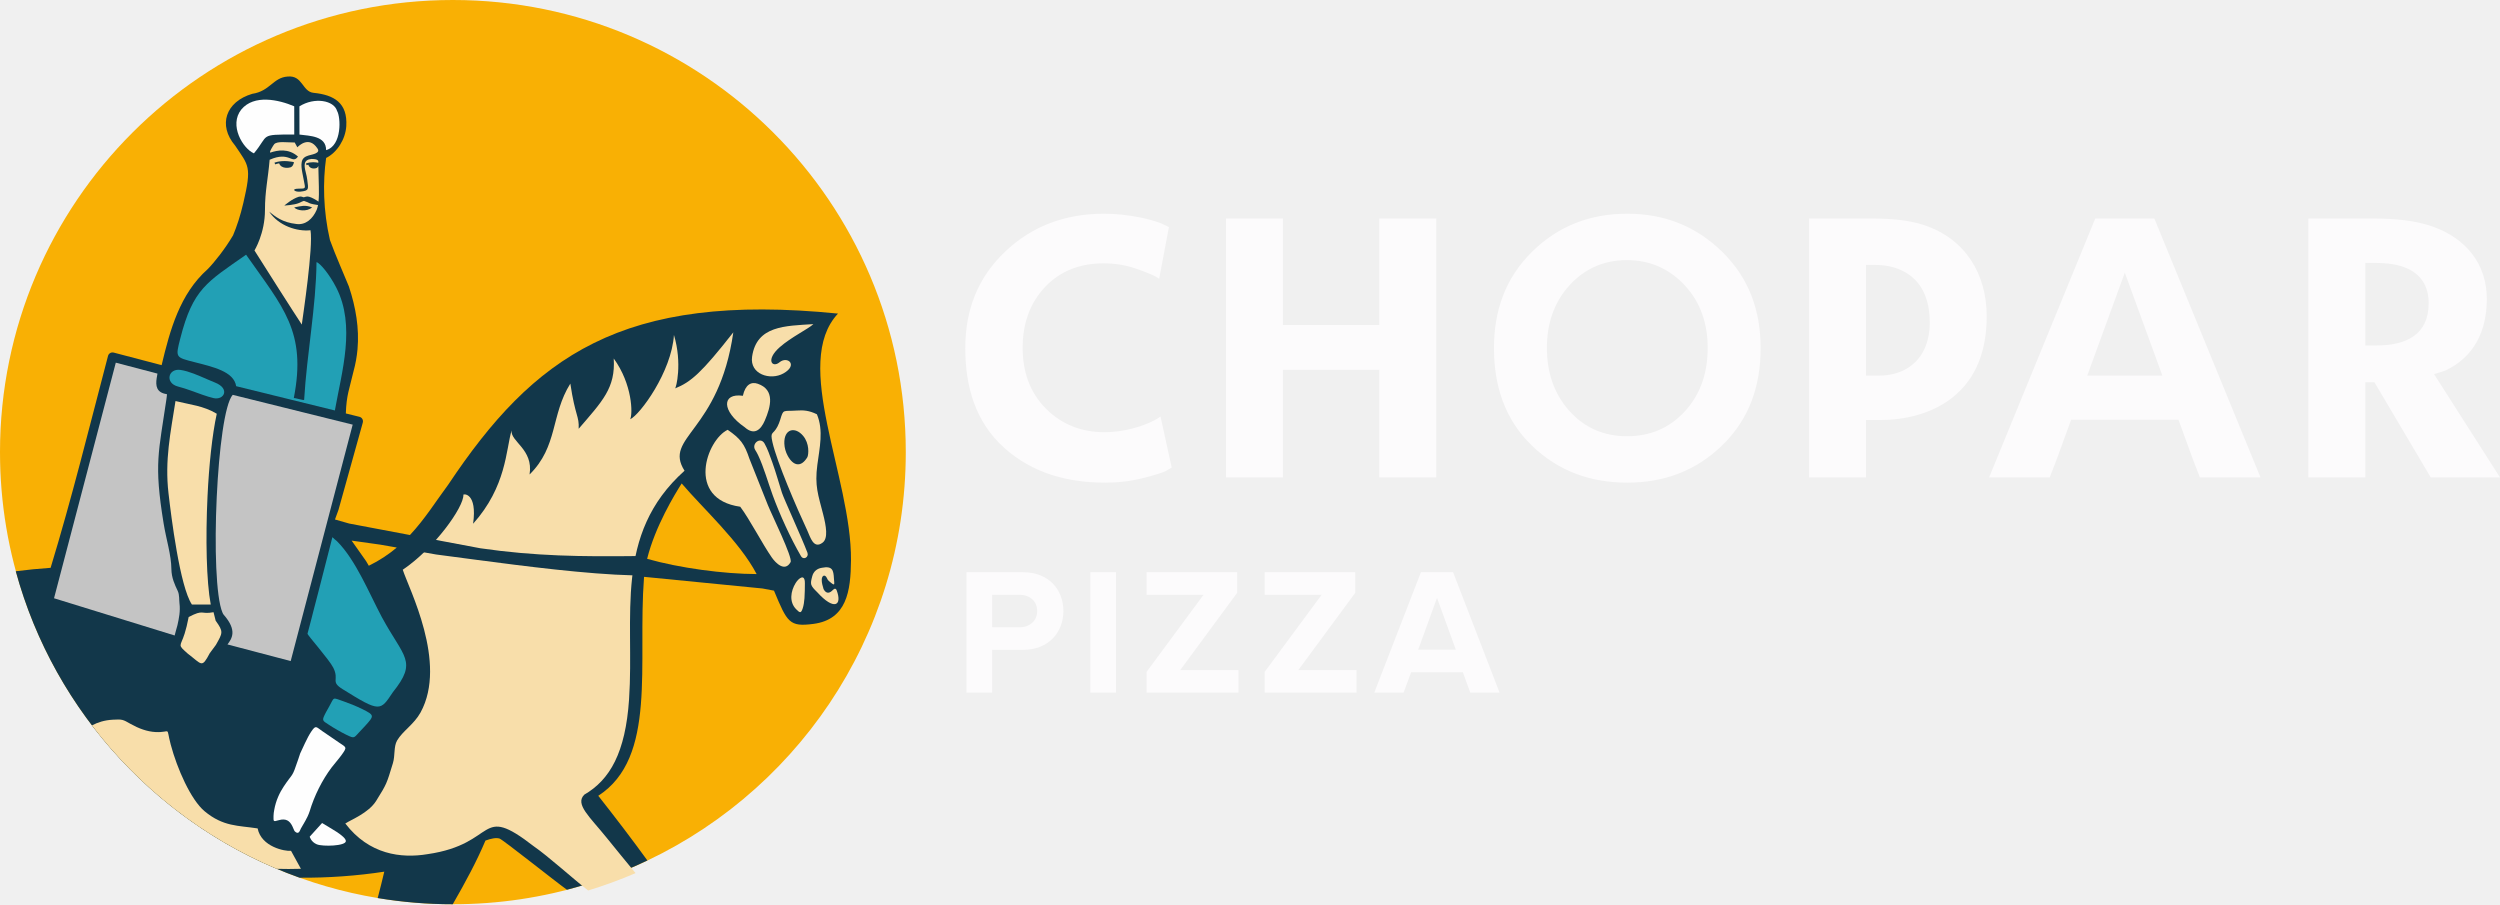
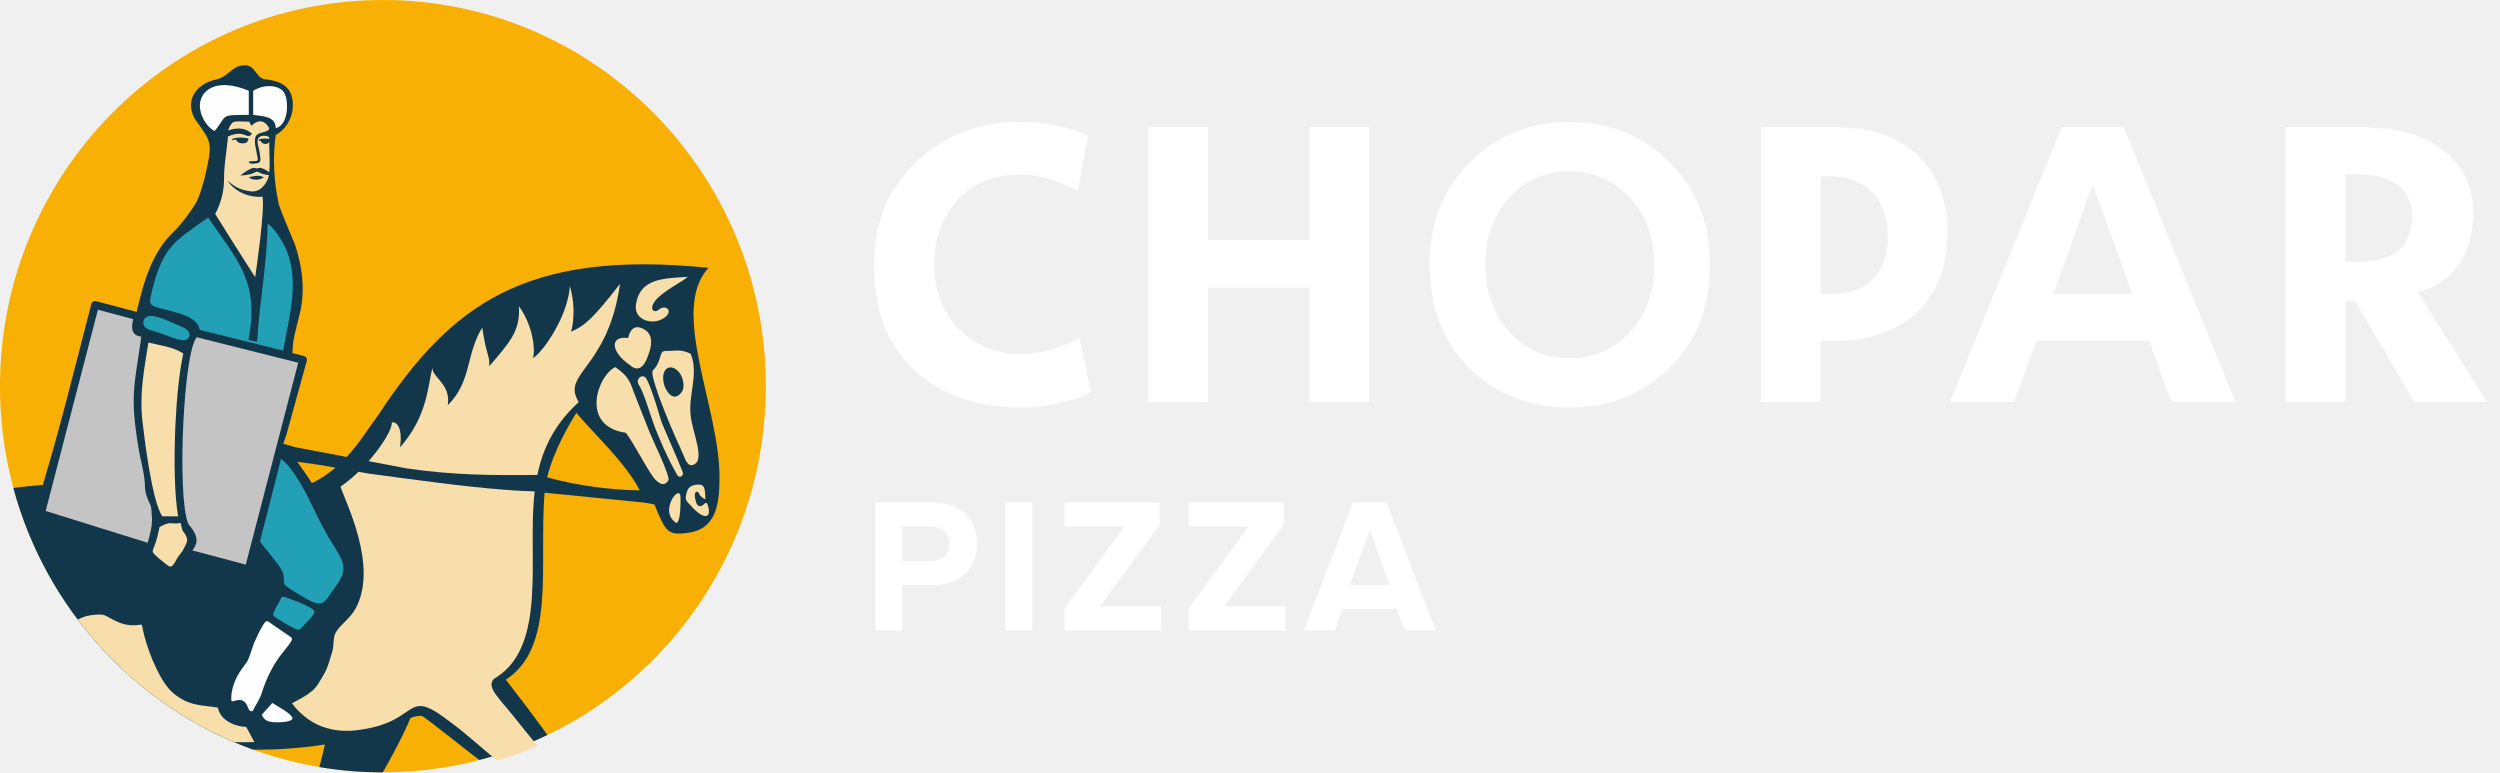
- <svg xmlns="http://www.w3.org/2000/svg" width="188" height="68" viewBox="0 0 188 68" fill="none">
-   <path fill-rule="evenodd" clip-rule="evenodd" d="M68.115 34C68.115 47.986 59.656 59.998 47.568 65.22C46.412 65.719 45.221 66.158 44.002 66.528C40.855 67.486 37.517 68 34.057 68C32.134 68 30.25 67.841 28.413 67.534C25.764 67.095 23.218 66.348 20.813 65.335C15.286 63.002 10.504 59.256 6.922 54.55C2.578 48.842 0 41.723 0 34C0 15.222 15.247 0 34.057 0C52.866 0 68.115 15.222 68.115 34L68.115 34Z" fill="#F9B004" />
-   <path fill-rule="evenodd" clip-rule="evenodd" d="M13.658 48.248C13.797 48.206 13.9 48.076 13.9 47.923C13.904 47.712 13.962 47.447 14.027 47.155C14.076 46.929 14.128 46.689 14.165 46.432C14.314 46.262 14.542 46.123 14.903 46.051C15.468 46.051 15.385 46.267 15.996 46.078C16.015 46.14 16.035 46.195 16.053 46.247C15.998 47.085 16.987 46.955 16.437 48.054C16.32 48.407 16.083 48.526 15.848 48.879C15.264 49.754 15.588 50.623 13.723 48.761C13.597 48.509 13.606 48.393 13.658 48.248L13.658 48.248Z" fill="#35393F" />
-   <path fill-rule="evenodd" clip-rule="evenodd" d="M63.017 23.582C46.734 21.947 40.12 26.84 33.713 36.438C32.792 37.676 31.962 39.026 30.828 40.234L26.257 39.37L25.19 39.065L25.457 38.332L25.462 38.312L27.252 31.888L27.285 31.764C27.33 31.577 27.217 31.39 27.03 31.344L26.007 31.091C26.053 29.696 26.274 29.263 26.589 27.905C26.739 27.36 26.835 26.816 26.885 26.27V26.263C27.024 24.689 26.759 23.115 26.235 21.541C25.937 20.797 25.199 19.134 24.812 18.05C24.299 15.842 24.273 13.655 24.525 11.879C25.348 11.469 25.979 10.475 26.041 9.484C26.146 7.734 25.12 7.135 23.58 6.981C22.722 6.894 22.763 5.64 21.625 5.757C20.538 5.831 20.306 6.855 18.972 7.055C16.967 7.647 16.378 9.415 17.679 10.945C18.7 12.471 18.946 12.495 18.301 15.253C18.075 16.228 17.808 17.033 17.525 17.699C16.93 18.714 16.1 19.757 15.611 20.246C13.531 22.099 12.788 24.794 12.154 27.46L8.548 26.514C8.363 26.466 8.172 26.577 8.124 26.762C6.706 32.165 5.409 37.432 3.806 42.7C2.93 42.759 2.056 42.846 1.185 42.958C4.107 53.672 12.148 62.281 22.524 66.004C24.681 66.019 26.841 65.864 28.898 65.549C28.744 66.2 28.579 66.863 28.403 67.534C30.239 67.841 32.123 68 34.047 68C35.003 66.341 35.87 64.728 36.506 63.211C36.926 63.058 37.3 62.978 37.565 63.059C37.81 63.134 41.827 66.337 42.633 66.909C44.736 66.365 46.761 65.625 48.684 64.708C47.519 63.1 46.287 61.491 44.99 59.843C49.438 56.967 47.934 49.921 48.429 43.428C48.43 43.412 48.43 43.395 48.434 43.378L57.34 44.254L58.204 44.417C59.204 46.818 59.358 47.152 61.162 46.918C63.672 46.592 63.977 44.461 63.995 42.13C64.043 35.879 59.506 27.314 63.017 23.582L63.017 23.582ZM27.734 42.544C27.662 42.431 27.599 42.321 27.536 42.206L26.442 40.654L28.608 40.959L29.839 41.175C29.235 41.684 28.546 42.147 27.734 42.544H27.734ZM48.664 42.025C49.264 39.59 50.759 37.141 51.263 36.355C52.82 38.192 55.626 40.73 56.899 43.17C54.42 43.163 51.113 42.718 48.664 42.025Z" fill="#12374A" />
-   <path fill-rule="evenodd" clip-rule="evenodd" d="M24.524 11.29C25.738 10.947 25.624 8.789 25.348 8.343C25.119 7.548 23.652 7.28 22.516 7.998L22.52 10.119C23.302 10.223 24.523 10.216 24.524 11.29Z" fill="#FEFEFE" />
-   <path fill-rule="evenodd" clip-rule="evenodd" d="M22.125 7.993C20.957 7.496 19.107 7.081 18.147 8.234C17.204 9.413 18.269 11.179 19.095 11.532C20.269 10.123 19.455 10.118 22.128 10.115L22.126 8.089L22.124 7.993L22.125 7.993Z" fill="#FEFEFE" />
-   <path fill-rule="evenodd" clip-rule="evenodd" d="M24.223 54.971L25.497 55.842C26.049 56.219 26.133 56.157 25.677 56.789C25.447 57.106 25.149 57.433 24.936 57.716C24.228 58.658 23.637 59.837 23.284 61.015C23.099 61.567 22.843 61.904 22.627 62.305C22.55 62.448 22.473 62.806 22.176 62.526C22.123 62.476 22.091 62.353 21.986 62.134C21.79 61.726 21.503 61.522 20.967 61.678C20.528 61.807 20.568 61.785 20.569 61.357C20.57 61.2 20.597 61.048 20.623 60.901C20.747 60.188 21.041 59.591 21.325 59.162C22.043 58.075 21.938 58.563 22.419 57.123L22.575 56.655C22.759 56.288 23.08 55.498 23.405 55.018C23.754 54.5 23.768 54.661 24.223 54.971V54.971Z" fill="#FEFEFE" />
-   <path fill-rule="evenodd" clip-rule="evenodd" d="M26.059 55.262C25.628 55.052 25.091 54.741 24.754 54.517C24.237 54.172 24.162 54.227 24.521 53.547C24.599 53.4 24.688 53.246 24.772 53.098C25.167 52.4 24.953 52.434 25.875 52.755C26.304 52.905 26.819 53.112 27.24 53.321C28.182 53.789 28.15 53.819 27.452 54.595C27.343 54.716 27.227 54.837 27.115 54.953C26.595 55.485 26.709 55.578 26.059 55.262V55.262Z" fill="#22A0B5" />
-   <path fill-rule="evenodd" clip-rule="evenodd" d="M24.219 61.891C24.769 62.238 25.996 62.868 26.008 63.246C26.02 63.625 24.267 63.675 23.827 63.494C23.388 63.313 23.29 62.919 23.29 62.919L24.219 61.891V61.891Z" fill="#FEFEFE" />
-   <path fill-rule="evenodd" clip-rule="evenodd" d="M24.996 40.395L23.986 44.341C23.5 46.154 23.652 45.687 23.125 47.652C23.125 47.776 24.75 49.586 25.065 50.215C25.537 51.158 24.818 51.235 25.762 51.824C28.595 53.592 28.595 53.474 29.539 52.06C31.428 49.703 30.366 49.468 28.713 46.404C27.769 44.636 26.761 42.116 25.344 40.702C25.214 40.598 25.099 40.496 24.996 40.396V40.395Z" fill="#22A0B5" />
-   <path fill-rule="evenodd" clip-rule="evenodd" d="M17.76 29.041L25.182 30.867C25.708 27.915 26.754 24.506 25.294 21.639C24.773 20.618 24.063 19.778 23.801 19.713C23.773 23.026 23.073 26.626 22.872 30.063C22.867 30.142 22.154 29.899 22.093 29.939C23.076 24.924 21.28 23.112 18.505 19.153C15.569 21.215 14.511 21.701 13.555 25.461C13.188 26.904 13.193 26.864 14.636 27.236C15.985 27.583 17.59 27.927 17.76 29.041Z" fill="#22A0B5" />
-   <path d="M26.522 31.933L17.5 29.692C16.895 30.37 16.468 33.8 16.298 37.386C16.122 41.097 16.239 44.931 16.73 46.066C16.761 46.139 16.792 46.194 16.821 46.227C17.861 47.414 17.441 48.015 17.106 48.462L21.86 49.713L26.522 31.933V31.933Z" fill="#C4C4C4" />
-   <path d="M11.842 28.095L8.708 27.273L4.063 44.988L13.134 47.788C13.16 47.636 13.31 47.172 13.346 47.009C13.452 46.525 13.575 45.965 13.495 45.353C13.465 45.122 13.504 44.733 13.367 44.442C13.143 43.97 12.897 43.451 12.889 42.798C12.876 41.714 12.508 40.605 12.306 39.371C11.56 34.815 11.94 34.004 12.515 30.021C12.546 29.8 12.563 29.642 12.545 29.64C11.752 29.526 11.699 29.003 11.781 28.441C11.794 28.343 11.813 28.247 11.831 28.154L11.842 28.096V28.095Z" fill="#C4C4C4" />
-   <path fill-rule="evenodd" clip-rule="evenodd" d="M13.197 30.159C12.823 32.557 12.385 34.606 12.671 37.087C12.877 38.883 13.528 44.11 14.431 45.461H15.848C15.521 43.733 15.455 40.488 15.604 37.353C15.715 35.006 15.954 32.703 16.301 31.114C15.273 30.502 14.301 30.434 13.197 30.159V30.159Z" fill="#F8DEAA" />
-   <path fill-rule="evenodd" clip-rule="evenodd" d="M13.39 29.069C14.022 29.231 14.641 29.482 15.226 29.686C15.51 29.786 15.786 29.874 16.051 29.936C16.845 30.12 17.33 29.228 16.17 28.769C15.977 28.692 15.78 28.608 15.581 28.521C14.909 28.229 14.216 27.916 13.58 27.82C12.637 27.677 12.381 28.811 13.39 29.069V29.069Z" fill="#22A0B5" />
-   <path fill-rule="evenodd" clip-rule="evenodd" d="M51.477 35.4C46.107 40.205 47.724 46.346 47.306 52.589C47.036 56.605 45.862 58.645 43.936 59.761C43.221 60.482 44.349 61.42 45.618 62.996C46.297 63.839 47.066 64.775 47.794 65.658C46.637 66.157 45.446 66.595 44.227 66.966C43.065 66.057 41.214 64.381 40.139 63.64C35.9 60.355 37.497 63.458 32.146 64.233C30.166 64.562 27.753 64.265 25.967 61.927C26.389 61.645 27.716 61.144 28.292 60.218C29.087 58.939 29.069 58.96 29.547 57.389C29.726 56.797 29.593 56.15 29.865 55.68C30.275 54.975 31.135 54.474 31.627 53.575C33.671 49.848 30.731 44.246 30.288 42.844C32.646 41.255 34.887 38.14 34.848 37.204C34.845 37.133 35.903 37.038 35.578 39.385C38.095 36.572 38.039 33.828 38.472 32.366C38.364 33.203 40.131 33.78 39.824 35.681C41.973 33.563 41.408 31.211 42.889 28.847C43.264 31.344 43.563 31.266 43.516 32.244C45.3 30.169 46.292 29.18 46.153 26.96C47.559 28.893 47.592 31.128 47.39 31.528C48.127 31.191 50.503 27.964 50.681 25.189C51.325 27.335 50.839 29.211 50.761 29.211C51.956 28.731 52.754 28.041 55.145 24.991C54.066 32.523 49.857 32.842 51.477 35.4L51.477 35.4Z" fill="#F8DEAA" />
-   <path fill-rule="evenodd" clip-rule="evenodd" d="M56.557 26.826C56.895 24.485 59.043 24.511 61.167 24.374C60.808 24.721 59.484 25.359 58.638 26.107C57.538 27.08 58.089 27.69 58.618 27.245C59.211 26.747 60.047 27.443 58.917 28.079C57.924 28.637 56.368 28.137 56.557 26.826Z" fill="#F8DEAA" />
-   <path fill-rule="evenodd" clip-rule="evenodd" d="M61.083 43.326C61.173 42.986 61.428 42.754 61.809 42.697C62.612 42.538 62.677 42.896 62.711 43.491C62.738 43.958 62.836 44.125 62.365 43.719C62.233 43.605 62.22 43.549 62.192 43.486C62.036 43.146 61.8 43.277 61.794 43.596C61.789 43.83 61.866 44.066 61.932 44.302C62.165 44.738 62.451 44.551 62.61 44.387C62.747 44.246 62.853 44.221 62.919 44.396C63.352 45.556 62.717 45.925 61.468 44.549C60.922 44.015 60.918 43.943 61.083 43.326V43.326Z" fill="#F8DEAA" />
-   <path fill-rule="evenodd" clip-rule="evenodd" d="M59.866 45.809C59.334 45.268 59.455 44.454 59.834 43.842C60.067 43.467 60.536 43.108 60.527 43.87C60.523 44.215 60.525 44.615 60.496 44.987C60.474 45.266 60.436 45.529 60.366 45.741C60.234 46.139 60.154 46.102 59.866 45.809V45.809Z" fill="#F8DEAA" />
-   <path fill-rule="evenodd" clip-rule="evenodd" d="M55.997 32.124C54.253 30.921 54.259 29.536 55.864 29.763C56.05 28.916 56.49 28.688 56.984 28.858C58.305 29.314 57.959 30.597 57.511 31.631C57.207 32.33 56.72 32.769 55.997 32.124L55.997 32.124Z" fill="#F8DEAA" />
-   <path fill-rule="evenodd" clip-rule="evenodd" d="M60.721 39.923C59.889 38.139 58.426 34.746 58.089 33.259C57.895 32.403 58.13 32.729 58.471 32.066C58.549 31.914 58.616 31.745 58.671 31.566C58.928 30.724 58.858 30.948 59.927 30.872C60.407 30.838 60.846 30.863 61.431 31.154C61.944 32.368 61.629 33.687 61.464 34.961C61.257 36.542 61.522 37.191 61.898 38.663C62.129 39.568 62.288 40.48 61.863 40.804C61.173 41.332 60.927 40.364 60.721 39.923Z" fill="#F8DEAA" />
-   <path fill-rule="evenodd" clip-rule="evenodd" d="M54.72 32.321C55.686 32.988 55.984 33.383 56.356 34.495L57.742 37.977C58.04 38.726 59.632 41.946 59.452 42.272C59.027 43.038 58.34 42.352 58.042 41.926C57.34 40.922 56.38 39.055 55.666 38.106C51.565 37.524 53.133 33.08 54.72 32.321H54.72Z" fill="#F8DEAA" />
-   <path fill-rule="evenodd" clip-rule="evenodd" d="M57.495 33.356C57.716 33.746 57.883 34.225 58.081 34.778C58.342 35.505 58.555 36.279 58.8 37.048C58.945 37.503 60.281 40.409 60.719 41.561C60.845 41.894 60.428 42.152 60.231 41.816C59.465 40.505 58.627 38.672 58.102 37.229C57.741 36.231 57.427 35.114 57.022 34.255C56.929 34.058 56.851 33.931 56.794 33.841C56.491 33.365 57.185 32.807 57.495 33.356L57.495 33.356Z" fill="#F8DEAA" />
-   <path d="M60.719 34.371C60.808 34.165 60.887 33.359 60.391 32.771C59.79 32.058 58.943 32.243 58.982 33.359C58.993 33.677 59.085 34.001 59.242 34.286C59.662 35.048 60.244 35.173 60.719 34.371V34.371Z" fill="#12374A" />
-   <path fill-rule="evenodd" clip-rule="evenodd" d="M22.628 65.333C22.003 65.353 21.394 65.353 20.802 65.335C15.275 63.002 10.493 59.257 6.912 54.551C7.364 54.312 7.862 54.157 8.477 54.122C9.2 54.081 9.228 54.101 9.82 54.438C10.439 54.786 11.068 55.019 11.697 55.05C12.913 55.111 12.455 54.551 12.841 56.001C13.317 57.792 14.349 60.141 15.385 61.005C16.789 62.175 17.91 62.07 19.374 62.297C19.65 63.683 21.421 64.031 21.886 63.983L22.628 65.333V65.333Z" fill="#F8DEAA" />
-   <path fill-rule="evenodd" clip-rule="evenodd" d="M16.058 46.038C15.041 46.229 15.362 45.791 14.188 46.399C14.083 46.937 13.997 47.287 13.887 47.639C13.562 48.673 13.318 48.435 14.115 49.149C15.2 49.973 15.162 50.275 15.774 49.121L16.236 48.496C16.742 47.591 16.828 47.521 16.218 46.677L16.058 46.038Z" fill="#F8DEAA" />
-   <path d="M47.93 41.815C48.176 41.885 48.421 41.955 48.664 42.024C48.551 42.479 48.469 42.934 48.434 43.378L47.619 43.267C44.159 43.185 39.398 42.569 35.905 42.109L32.798 41.698L29.839 41.175C30.196 40.875 30.524 40.559 30.828 40.233L30.912 40.25L36.124 41.23C40.243 41.828 43.754 41.865 47.93 41.815V41.815Z" fill="#12374A" />
-   <path fill-rule="evenodd" clip-rule="evenodd" d="M22.59 14.778C22.692 14.778 22.756 14.822 22.841 14.837C22.956 14.816 23.067 14.741 23.248 14.796C23.495 14.87 23.75 15.024 23.95 15.162C23.988 14.818 23.989 14.419 23.978 14.038C23.95 12.996 23.941 12.597 23.939 12.477C23.921 12.527 23.899 12.576 23.817 12.63C23.739 12.671 23.309 12.767 23.18 12.384C23.139 12.395 23.098 12.408 23.056 12.423L23.009 12.292C23.4 12.151 23.76 12.201 23.936 12.242C23.941 12.129 24 11.953 23.417 11.953C22.811 12.012 22.859 12.438 22.991 12.95C23.048 13.176 23.085 13.35 23.107 13.527C23.195 14.232 23.269 14.339 22.574 14.412C22.14 14.454 21.884 14.191 22.439 14.188C23.05 14.186 22.956 14.19 22.85 13.581C22.817 13.39 22.776 13.196 22.737 12.998C22.68 12.703 22.644 12.414 22.689 12.192C22.789 11.591 23.53 11.72 23.843 11.47C23.899 11.426 24.004 11.337 23.854 11.139C23.228 10.216 22.478 10.958 22.361 11.077L22.162 10.716C21.573 10.718 20.866 10.599 20.628 10.836C20.569 10.895 20.174 11.528 20.347 11.47C20.838 11.306 21.683 11.125 22.409 11.774C21.957 12.401 21.798 11.337 20.276 12.014C20.16 13.429 19.924 14.371 19.926 15.786C19.928 17.552 19.136 18.835 19.136 18.835C19.723 19.776 22.294 23.814 22.695 24.407C22.783 23.748 23.564 18.586 23.35 17.314C22.348 17.427 20.953 16.986 20.241 15.915C20.706 16.289 21.225 16.727 22.288 16.844C22.991 16.942 23.524 16.444 23.812 15.786C23.856 15.682 23.889 15.558 23.915 15.418C23.682 15.388 23.408 15.34 23.248 15.27C23.154 15.227 22.957 15.129 22.859 15.107C22.763 15.126 22.561 15.229 22.465 15.272C22.152 15.412 21.381 15.46 21.381 15.46C21.381 15.46 21.944 14.955 22.465 14.798C22.513 14.784 22.553 14.778 22.591 14.778L22.59 14.778ZM22.072 12.329L22.064 12.327L22.07 12.332C22.022 12.412 22.031 12.49 21.87 12.577C21.761 12.621 21.157 12.73 20.99 12.283C20.89 12.299 20.79 12.325 20.691 12.36L20.643 12.229C21.318 11.989 22.103 12.194 22.105 12.194L22.072 12.329L22.072 12.329Z" fill="#F8DEAA" />
-   <path fill-rule="evenodd" clip-rule="evenodd" d="M23.469 15.594C23.078 15.956 22.312 15.835 22.124 15.597C22.663 15.496 22.925 15.392 23.469 15.594Z" fill="#12374A" />
-   <path d="M72.678 52.086V43.031H76.921C78.893 43.031 79.967 44.362 79.967 45.95C79.967 47.525 78.879 48.869 76.921 48.869H74.609V52.086H72.678L72.678 52.086ZM110.565 52.086L110.008 50.552H106.119L105.548 52.086H103.345L106.853 43.031H109.273L112.768 52.086H110.565ZM108.063 44.959L106.649 48.855H109.478L108.063 44.959ZM95.104 52.086V50.525L99.387 44.728H95.104V43.031H101.916V44.579L97.633 50.389H102.011V52.086H95.104H95.104ZM86.223 52.086V50.525L90.507 44.728H86.223V43.031H93.036V44.579L88.753 50.389H93.131V52.086H86.223H86.223ZM81.994 52.086V43.031H83.925V52.086H81.994ZM77.995 45.95C77.995 45.19 77.424 44.728 76.662 44.728H74.609V47.172H76.662C77.424 47.172 77.995 46.697 77.995 45.95Z" fill="#FCFBFC" />
-   <path fill-rule="evenodd" clip-rule="evenodd" d="M103.723 35.902H108.005V16.433H103.723V24.438H96.478V16.433H92.195V35.902H96.478V27.807H103.723V35.902ZM87.272 31.325L87.174 31.388C86.738 31.689 86.16 31.919 85.658 32.08C84.98 32.297 84.259 32.441 83.548 32.487C83.393 32.497 83.237 32.503 83.081 32.503C81.373 32.503 79.879 31.953 78.666 30.742C77.409 29.487 76.903 27.902 76.903 26.153C76.903 24.424 77.398 22.837 78.599 21.57C79.776 20.328 81.293 19.803 82.991 19.803C83.837 19.803 84.665 19.934 85.464 20.215C85.795 20.332 86.128 20.451 86.452 20.586C86.648 20.667 86.882 20.767 87.056 20.89L87.169 20.965L87.903 17.074L87.56 16.912L87.554 16.909C87.331 16.793 87.073 16.704 86.834 16.629C86.479 16.518 86.115 16.429 85.752 16.355C84.861 16.173 83.93 16.071 83.021 16.071C80.168 16.071 77.64 16.962 75.571 18.938C73.504 20.91 72.59 23.34 72.59 26.183C72.59 29.038 73.333 31.707 75.503 33.664C77.635 35.586 80.287 36.295 83.112 36.295C84.089 36.295 85.045 36.187 85.992 35.943C86.367 35.846 86.746 35.746 87.115 35.628C87.299 35.569 87.526 35.496 87.695 35.402L88.112 35.164L87.272 31.325L87.272 31.325ZM156.961 28.244L159.786 20.503L162.61 28.244H156.961ZM154.137 35.902L154.627 34.642L155.749 31.565H163.822L164.944 34.642L165.434 35.902H169.99L162.008 16.434H157.563L149.581 35.902H154.137ZM177.872 19.773H178.665C179.881 19.773 181.346 19.991 182.119 21.043C182.496 21.556 182.636 22.171 182.636 22.8C182.636 25.201 180.899 25.978 178.726 25.978H177.872V19.773ZM173.589 35.902H177.872V28.744H178.557L182.792 35.902H188L183.041 28.134L183.839 27.889C186.04 26.881 186.998 24.903 187.009 22.527C187.022 19.844 185.445 17.944 182.967 17.048C181.593 16.551 179.965 16.434 178.514 16.434H173.589V35.902H173.589ZM140.324 19.924H141.057C141.964 19.924 142.898 20.155 143.632 20.705C144.758 21.55 145.118 22.899 145.118 24.25C145.118 25.62 144.66 26.934 143.447 27.683C142.812 28.075 142.071 28.244 141.329 28.244H140.324V19.924ZM136.041 35.902H140.324V31.583H141.42C143.288 31.583 145.258 31.101 146.757 29.947C148.708 28.445 149.4 26.184 149.4 23.797C149.4 20.585 147.79 17.966 144.7 16.93C143.515 16.532 142.087 16.434 140.845 16.434H136.041V35.902V35.902ZM118.024 30.91C116.822 29.574 116.327 27.934 116.327 26.153C116.327 24.396 116.832 22.764 118.025 21.454C119.177 20.19 120.632 19.561 122.344 19.561C124.066 19.561 125.515 20.196 126.688 21.451C127.907 22.754 128.418 24.385 128.418 26.153C128.418 27.959 127.928 29.603 126.69 30.944C125.52 32.211 124.067 32.805 122.344 32.805C120.633 32.805 119.169 32.183 118.024 30.91ZM115.21 18.933C113.196 20.919 112.346 23.375 112.346 26.183C112.346 28.992 113.158 31.547 115.208 33.52C117.198 35.437 119.618 36.295 122.373 36.295C125.125 36.295 127.524 35.417 129.508 33.491C131.557 31.502 132.399 29.015 132.399 26.183C132.399 23.363 131.536 20.92 129.507 18.934C127.529 16.998 125.141 16.071 122.373 16.071C119.594 16.071 117.192 16.98 115.21 18.933Z" fill="#FCFBFC" />
+ <svg xmlns="http://www.w3.org/2000/svg" width="123" height="38" viewBox="0 0 123 38" fill="none">
+   <path fill-rule="evenodd" clip-rule="evenodd" d="M37.68 19C37.68 26.816 33.001 33.528 26.314 36.446C25.675 36.725 25.016 36.97 24.341 37.177C22.601 37.713 20.754 38 18.84 38C17.776 38 16.734 37.911 15.718 37.739C14.252 37.495 12.844 37.077 11.514 36.511C8.456 35.207 5.811 33.114 3.829 30.484C1.426 27.294 0 23.316 0 19C0 8.506 8.435 0 18.84 0C29.245 0 37.68 8.506 37.68 19L37.68 19Z" fill="#F9B004" />
+   <path fill-rule="evenodd" clip-rule="evenodd" d="M7.555 26.962C7.632 26.939 7.69 26.866 7.69 26.78C7.692 26.663 7.723 26.515 7.759 26.351C7.787 26.225 7.816 26.091 7.836 25.947C7.918 25.852 8.044 25.775 8.244 25.734C8.557 25.734 8.511 25.855 8.849 25.75C8.859 25.784 8.87 25.815 8.881 25.844C8.85 26.312 9.397 26.24 9.093 26.854C9.028 27.051 8.897 27.117 8.767 27.315C8.444 27.804 8.623 28.29 7.591 27.249C7.522 27.108 7.527 27.043 7.555 26.962L7.555 26.962Z" fill="#35393F" />
+   <path fill-rule="evenodd" clip-rule="evenodd" d="M34.861 13.178C25.853 12.264 22.194 14.999 18.65 20.362C18.14 21.054 17.681 21.808 17.054 22.483L14.525 22.001L13.935 21.83L14.082 21.421L14.086 21.409L15.076 17.82L15.094 17.75C15.119 17.646 15.056 17.541 14.953 17.516L14.387 17.374C14.412 16.595 14.534 16.353 14.709 15.594C14.792 15.289 14.845 14.985 14.873 14.68V14.676C14.95 13.796 14.803 12.917 14.513 12.037C14.348 11.621 13.94 10.692 13.726 10.087C13.442 8.852 13.428 7.631 13.567 6.638C14.022 6.409 14.372 5.854 14.405 5.3C14.464 4.322 13.896 3.987 13.044 3.901C12.57 3.852 12.592 3.152 11.963 3.217C11.361 3.258 11.233 3.831 10.495 3.942C9.386 4.273 9.06 5.261 9.78 6.116C10.345 6.969 10.481 6.982 10.124 8.524C9.999 9.068 9.851 9.518 9.695 9.89C9.366 10.458 8.906 11.041 8.636 11.313C7.485 12.349 7.074 13.855 6.723 15.345L4.729 14.817C4.626 14.79 4.521 14.852 4.494 14.955C3.71 17.974 2.992 20.917 2.106 23.861C1.621 23.894 1.137 23.943 0.655 24.006C2.272 29.993 6.72 34.804 12.46 36.885C13.653 36.893 14.848 36.806 15.986 36.63C15.901 36.994 15.81 37.364 15.712 37.739C16.728 37.911 17.77 38 18.834 38C19.363 37.073 19.843 36.171 20.195 35.324C20.427 35.238 20.634 35.194 20.781 35.239C20.916 35.281 23.138 37.07 23.584 37.39C24.747 37.086 25.868 36.672 26.932 36.16C26.287 35.262 25.605 34.362 24.888 33.441C27.349 31.834 26.517 27.897 26.79 24.268C26.791 24.259 26.791 24.25 26.793 24.241L31.72 24.73L32.198 24.821C32.751 26.163 32.837 26.349 33.834 26.218C35.223 26.037 35.392 24.846 35.401 23.543C35.428 20.049 32.918 15.264 34.861 13.178L34.861 13.178ZM15.342 23.774C15.302 23.711 15.267 23.649 15.232 23.585L14.628 22.718L15.826 22.889L16.507 23.009C16.172 23.294 15.791 23.552 15.342 23.774H15.342ZM26.92 23.484C27.252 22.124 28.079 20.755 28.358 20.316C29.219 21.342 30.772 22.761 31.476 24.124C30.105 24.12 28.275 23.872 26.92 23.484Z" fill="#12374A" />
+   <path fill-rule="evenodd" clip-rule="evenodd" d="M13.567 6.31C14.238 6.118 14.175 4.912 14.022 4.663C13.896 4.218 13.084 4.068 12.456 4.47L12.458 5.655C12.89 5.713 13.566 5.709 13.567 6.31Z" fill="#FEFEFE" />
+   <path fill-rule="evenodd" clip-rule="evenodd" d="M12.239 4.467C11.594 4.189 10.57 3.957 10.039 4.601C9.517 5.26 10.106 6.247 10.563 6.444C11.213 5.657 10.763 5.654 12.241 5.652L12.24 4.52L12.239 4.467L12.239 4.467Z" fill="#FEFEFE" />
+   <path fill-rule="evenodd" clip-rule="evenodd" d="M13.4 30.72L14.105 31.206C14.41 31.417 14.457 31.382 14.204 31.735C14.077 31.912 13.912 32.095 13.794 32.253C13.403 32.78 13.076 33.438 12.88 34.097C12.778 34.406 12.636 34.594 12.517 34.818C12.475 34.898 12.432 35.097 12.267 34.941C12.238 34.913 12.221 34.845 12.162 34.722C12.054 34.494 11.895 34.38 11.599 34.468C11.356 34.54 11.378 34.527 11.379 34.288C11.379 34.2 11.394 34.115 11.408 34.033C11.477 33.635 11.64 33.301 11.797 33.061C12.194 32.454 12.136 32.727 12.402 31.922L12.488 31.66C12.59 31.455 12.768 31.014 12.947 30.745C13.141 30.456 13.149 30.546 13.4 30.72V30.72Z" fill="#FEFEFE" />
+   <path fill-rule="evenodd" clip-rule="evenodd" d="M14.416 30.881C14.177 30.764 13.88 30.59 13.694 30.465C13.408 30.273 13.366 30.303 13.565 29.923C13.608 29.841 13.657 29.755 13.704 29.672C13.922 29.282 13.804 29.301 14.314 29.481C14.551 29.564 14.836 29.68 15.069 29.797C15.59 30.058 15.572 30.075 15.186 30.509C15.126 30.576 15.062 30.644 15 30.709C14.712 31.006 14.775 31.058 14.416 30.881V30.881Z" fill="#22A0B5" />
+   <path fill-rule="evenodd" clip-rule="evenodd" d="M13.398 34.586C13.702 34.78 14.38 35.132 14.387 35.343C14.394 35.555 13.425 35.583 13.181 35.482C12.938 35.38 12.884 35.16 12.884 35.16L13.398 34.586V34.586Z" fill="#FEFEFE" />
+   <path fill-rule="evenodd" clip-rule="evenodd" d="M13.827 22.574L13.269 24.779C13 25.792 13.084 25.531 12.793 26.629C12.793 26.699 13.692 27.71 13.866 28.061C14.127 28.588 13.729 28.631 14.251 28.961C15.819 29.948 15.819 29.883 16.341 29.092C17.386 27.775 16.798 27.644 15.884 25.932C15.361 24.944 14.804 23.535 14.02 22.745C13.948 22.687 13.884 22.63 13.827 22.574V22.574Z" fill="#22A0B5" />
+   <path fill-rule="evenodd" clip-rule="evenodd" d="M9.825 16.229L13.93 17.25C14.221 15.6 14.8 13.695 13.992 12.093C13.704 11.522 13.312 11.053 13.166 11.016C13.151 12.867 12.764 14.879 12.653 16.8C12.65 16.844 12.255 16.708 12.222 16.731C12.766 13.928 11.772 12.916 10.237 10.703C8.613 11.856 8.027 12.127 7.499 14.228C7.295 15.035 7.298 15.012 8.096 15.22C8.842 15.414 9.731 15.606 9.825 16.229Z" fill="#22A0B5" />
+   <path d="M14.672 17.845L9.681 16.593C9.346 16.971 9.11 18.888 9.016 20.892C8.918 22.966 8.983 25.108 9.255 25.742C9.272 25.784 9.289 25.814 9.305 25.833C9.881 26.496 9.648 26.832 9.463 27.081L12.092 27.78L14.672 17.845V17.845Z" fill="#C4C4C4" />
+   <path d="M6.551 15.7L4.817 15.241L2.247 25.14L7.266 26.705C7.28 26.62 7.363 26.361 7.383 26.27C7.442 25.999 7.51 25.686 7.465 25.345C7.449 25.215 7.47 24.998 7.394 24.835C7.271 24.572 7.134 24.281 7.13 23.916C7.123 23.311 6.919 22.691 6.807 22.002C6.395 19.456 6.605 19.002 6.923 16.776C6.941 16.653 6.95 16.565 6.94 16.563C6.501 16.5 6.472 16.207 6.517 15.893C6.525 15.839 6.535 15.785 6.545 15.733L6.551 15.7V15.7Z" fill="#C4C4C4" />
+   <path fill-rule="evenodd" clip-rule="evenodd" d="M7.301 16.854C7.093 18.194 6.852 19.339 7.009 20.725C7.123 21.729 7.484 24.65 7.983 25.405H8.767C8.586 24.439 8.55 22.626 8.632 20.874C8.693 19.562 8.825 18.275 9.018 17.387C8.449 17.045 7.911 17.007 7.301 16.854V16.854Z" fill="#F8DEAA" />
+   <path fill-rule="evenodd" clip-rule="evenodd" d="M7.407 16.244C7.757 16.335 8.099 16.475 8.423 16.59C8.58 16.645 8.733 16.694 8.879 16.729C9.318 16.832 9.587 16.333 8.945 16.077C8.838 16.034 8.729 15.987 8.619 15.938C8.248 15.775 7.864 15.6 7.512 15.546C6.991 15.467 6.849 16.101 7.407 16.245V16.244Z" fill="#22A0B5" />
+   <path fill-rule="evenodd" clip-rule="evenodd" d="M28.476 19.782C25.506 22.468 26.401 25.899 26.169 29.388C26.02 31.632 25.37 32.772 24.305 33.396C23.909 33.799 24.534 34.323 25.236 35.203C25.611 35.675 26.036 36.198 26.439 36.691C25.799 36.97 25.14 37.215 24.466 37.422C23.823 36.914 22.799 35.978 22.205 35.563C19.86 33.727 20.743 35.462 17.783 35.895C16.687 36.079 15.353 35.913 14.365 34.606C14.598 34.449 15.332 34.169 15.651 33.651C16.091 32.937 16.081 32.948 16.345 32.07C16.444 31.74 16.371 31.378 16.521 31.115C16.748 30.721 17.223 30.441 17.496 29.939C18.627 27.856 17 24.726 16.755 23.942C18.059 23.054 19.299 21.314 19.278 20.791C19.276 20.75 19.861 20.697 19.681 22.009C21.074 20.438 21.043 18.904 21.282 18.087C21.223 18.554 22.2 18.877 22.03 19.939C23.219 18.756 22.907 17.441 23.726 16.12C23.933 17.516 24.099 17.472 24.072 18.019C25.059 16.859 25.608 16.306 25.532 15.066C26.309 16.146 26.327 17.395 26.216 17.619C26.623 17.43 27.938 15.627 28.037 14.076C28.392 15.275 28.123 16.324 28.08 16.324C28.741 16.055 29.183 15.67 30.506 13.966C29.909 18.175 27.58 18.353 28.476 19.782L28.476 19.782Z" fill="#F8DEAA" />
+   <path fill-rule="evenodd" clip-rule="evenodd" d="M31.287 14.991C31.474 13.683 32.662 13.697 33.837 13.621C33.638 13.815 32.906 14.171 32.438 14.589C31.829 15.133 32.134 15.474 32.427 15.225C32.755 14.947 33.218 15.336 32.592 15.691C32.043 16.003 31.182 15.724 31.287 14.991Z" fill="#F8DEAA" />
+   <path fill-rule="evenodd" clip-rule="evenodd" d="M33.79 24.211C33.841 24.021 33.981 23.892 34.192 23.86C34.636 23.771 34.672 23.971 34.691 24.303C34.706 24.565 34.761 24.658 34.5 24.431C34.427 24.368 34.42 24.336 34.404 24.301C34.318 24.111 34.187 24.184 34.184 24.363C34.181 24.493 34.224 24.625 34.26 24.757C34.389 25 34.547 24.896 34.635 24.804C34.711 24.726 34.77 24.712 34.806 24.81C35.046 25.458 34.694 25.664 34.004 24.895C33.702 24.597 33.699 24.556 33.79 24.211V24.211Z" fill="#F8DEAA" />
+   <path fill-rule="evenodd" clip-rule="evenodd" d="M33.117 25.599C32.823 25.297 32.89 24.842 33.1 24.5C33.228 24.29 33.488 24.089 33.483 24.515C33.481 24.708 33.482 24.932 33.466 25.14C33.454 25.296 33.433 25.442 33.394 25.561C33.321 25.783 33.277 25.762 33.117 25.599V25.599Z" fill="#F8DEAA" />
+   <path fill-rule="evenodd" clip-rule="evenodd" d="M30.977 17.951C30.012 17.279 30.015 16.505 30.903 16.632C31.007 16.159 31.25 16.031 31.523 16.127C32.254 16.381 32.062 17.098 31.814 17.676C31.647 18.067 31.377 18.312 30.977 17.951L30.977 17.951Z" fill="#F8DEAA" />
+   <path fill-rule="evenodd" clip-rule="evenodd" d="M33.59 22.309C33.13 21.313 32.321 19.417 32.134 18.586C32.027 18.108 32.157 18.29 32.346 17.919C32.389 17.834 32.426 17.74 32.456 17.64C32.599 17.169 32.56 17.294 33.151 17.252C33.417 17.233 33.659 17.247 33.983 17.409C34.267 18.088 34.093 18.825 34.001 19.537C33.887 20.421 34.034 20.783 34.241 21.606C34.369 22.111 34.457 22.621 34.222 22.802C33.84 23.097 33.704 22.556 33.59 22.309Z" fill="#F8DEAA" />
+   <path fill-rule="evenodd" clip-rule="evenodd" d="M30.27 18.062C30.805 18.434 30.97 18.656 31.176 19.277L31.942 21.223C32.107 21.641 32.988 23.441 32.888 23.623C32.653 24.051 32.273 23.667 32.108 23.43C31.72 22.868 31.189 21.825 30.794 21.294C28.525 20.97 29.393 18.486 30.27 18.062H30.27Z" fill="#F8DEAA" />
+   <path fill-rule="evenodd" clip-rule="evenodd" d="M31.806 18.64C31.928 18.858 32.02 19.126 32.13 19.435C32.274 19.841 32.392 20.274 32.527 20.703C32.608 20.958 33.347 22.582 33.589 23.226C33.659 23.412 33.428 23.556 33.319 23.368C32.895 22.636 32.432 21.611 32.142 20.805C31.942 20.247 31.768 19.622 31.544 19.143C31.493 19.033 31.45 18.962 31.418 18.911C31.25 18.645 31.634 18.334 31.806 18.64L31.806 18.64Z" fill="#F8DEAA" />
+   <path d="M33.589 19.207C33.639 19.092 33.682 18.642 33.408 18.313C33.075 17.915 32.607 18.019 32.628 18.642C32.634 18.82 32.685 19.001 32.772 19.16C33.004 19.586 33.327 19.656 33.589 19.207V19.207Z" fill="#12374A" />
+   <path fill-rule="evenodd" clip-rule="evenodd" d="M12.517 36.51C12.172 36.521 11.835 36.521 11.508 36.511C8.45 35.207 5.805 33.114 3.823 30.484C4.074 30.351 4.349 30.264 4.69 30.244C5.089 30.222 5.105 30.233 5.433 30.421C5.775 30.616 6.122 30.746 6.471 30.763C7.143 30.797 6.89 30.484 7.103 31.295C7.367 32.295 7.938 33.608 8.511 34.091C9.288 34.745 9.908 34.686 10.717 34.813C10.87 35.587 11.85 35.782 12.107 35.755L12.517 36.509V36.51Z" fill="#F8DEAA" />
+   <path fill-rule="evenodd" clip-rule="evenodd" d="M8.883 25.727C8.321 25.834 8.498 25.589 7.849 25.929C7.791 26.229 7.743 26.425 7.682 26.622C7.503 27.2 7.367 27.067 7.809 27.466C8.409 27.926 8.387 28.095 8.726 27.45L8.982 27.101C9.262 26.595 9.309 26.556 8.972 26.084L8.883 25.727Z" fill="#F8DEAA" />
+   <path d="M26.515 23.367C26.651 23.407 26.786 23.446 26.92 23.484C26.858 23.738 26.813 23.993 26.793 24.241L26.342 24.179C24.429 24.133 21.794 23.789 19.862 23.532L18.143 23.302L16.507 23.01C16.704 22.842 16.886 22.666 17.054 22.484L17.1 22.493L19.983 23.041C22.262 23.375 24.204 23.395 26.515 23.367V23.367Z" fill="#12374A" />
+   <path fill-rule="evenodd" clip-rule="evenodd" d="M12.497 8.258C12.553 8.258 12.588 8.283 12.635 8.291C12.699 8.28 12.76 8.237 12.861 8.268C12.997 8.31 13.138 8.395 13.249 8.473C13.27 8.281 13.271 8.057 13.264 7.844C13.249 7.262 13.244 7.039 13.243 6.972C13.233 7 13.22 7.028 13.175 7.058C13.132 7.081 12.895 7.134 12.823 6.92C12.8 6.927 12.778 6.934 12.754 6.942L12.729 6.869C12.945 6.79 13.144 6.818 13.241 6.841C13.244 6.778 13.277 6.679 12.954 6.679C12.619 6.713 12.646 6.95 12.718 7.237C12.75 7.363 12.771 7.46 12.783 7.559C12.831 7.953 12.872 8.013 12.488 8.053C12.248 8.077 12.106 7.93 12.413 7.928C12.751 7.927 12.699 7.929 12.64 7.589C12.622 7.483 12.599 7.374 12.578 7.264C12.546 7.098 12.527 6.937 12.551 6.813C12.607 6.477 13.017 6.549 13.19 6.41C13.221 6.385 13.279 6.335 13.196 6.225C12.85 5.709 12.434 6.123 12.37 6.19L12.26 5.988C11.934 5.989 11.543 5.923 11.411 6.055C11.379 6.088 11.16 6.442 11.256 6.41C11.527 6.318 11.995 6.216 12.396 6.579C12.146 6.93 12.058 6.335 11.217 6.714C11.152 7.504 11.022 8.031 11.023 8.821C11.024 9.808 10.586 10.525 10.586 10.525C10.91 11.051 12.333 13.307 12.555 13.639C12.604 13.271 13.036 10.386 12.917 9.675C12.363 9.738 11.591 9.492 11.197 8.894C11.454 9.102 11.742 9.347 12.33 9.413C12.718 9.467 13.013 9.189 13.172 8.821C13.197 8.763 13.215 8.694 13.23 8.616C13.101 8.599 12.949 8.572 12.861 8.533C12.809 8.509 12.7 8.454 12.646 8.442C12.592 8.452 12.481 8.51 12.427 8.534C12.254 8.613 11.828 8.639 11.828 8.639C11.828 8.639 12.139 8.357 12.427 8.269C12.454 8.261 12.476 8.258 12.497 8.258L12.497 8.258ZM12.21 6.889L12.206 6.888L12.209 6.891C12.182 6.936 12.187 6.979 12.098 7.028C12.038 7.053 11.704 7.114 11.611 6.864C11.556 6.873 11.501 6.887 11.446 6.907L11.42 6.834C11.793 6.699 12.227 6.814 12.228 6.814L12.21 6.89L12.21 6.889Z" fill="#F8DEAA" />
+   <path fill-rule="evenodd" clip-rule="evenodd" d="M12.983 8.715C12.767 8.916 12.343 8.849 12.239 8.716C12.537 8.66 12.682 8.602 12.983 8.715Z" fill="#12374A" />
+   <path d="M43.061 31.019V24.729H45.978C47.334 24.729 48.073 25.653 48.073 26.756C48.073 27.85 47.325 28.784 45.978 28.784H44.389V31.019H43.061L43.061 31.019ZM69.115 31.019L68.732 29.953H66.057L65.665 31.019H64.15L66.562 24.729H68.227L70.63 31.019H69.115ZM67.394 26.068L66.422 28.774H68.367L67.394 26.068ZM58.482 31.019V29.934L61.428 25.908H58.482V24.729H63.167V25.804L60.222 29.84H63.233V31.019H58.482H58.482ZM52.376 31.019V29.934L55.321 25.908H52.376V24.729H57.06V25.804L54.115 29.84H57.126V31.019H52.376H52.376ZM49.467 31.019V24.729H50.795V31.019H49.467ZM46.717 26.756C46.717 26.228 46.324 25.908 45.801 25.908H44.389V27.605H45.801C46.324 27.605 46.717 27.275 46.717 26.756Z" fill="white" />
+   <path fill-rule="evenodd" clip-rule="evenodd" d="M64.41 19.776H67.355V6.252H64.41V11.812H59.428V6.252H56.482V19.776H59.428V14.153H64.41V19.776ZM53.097 16.596L53.029 16.64C52.73 16.849 52.332 17.009 51.987 17.121C51.521 17.272 51.025 17.372 50.536 17.404C50.429 17.411 50.322 17.415 50.215 17.415C49.04 17.415 48.013 17.033 47.178 16.192C46.314 15.32 45.966 14.219 45.966 13.003C45.966 11.802 46.307 10.7 47.132 9.82C47.942 8.957 48.985 8.592 50.153 8.592C50.735 8.592 51.304 8.683 51.853 8.879C52.081 8.96 52.31 9.043 52.533 9.136C52.668 9.193 52.828 9.262 52.948 9.347L53.026 9.4L53.531 6.697L53.294 6.584L53.291 6.582C53.137 6.502 52.96 6.44 52.795 6.388C52.552 6.311 52.301 6.249 52.051 6.197C51.439 6.071 50.798 6 50.173 6C48.211 6 46.473 6.619 45.05 7.991C43.629 9.361 43 11.05 43 13.025C43 15.008 43.511 16.862 45.003 18.221C46.47 19.556 48.293 20.049 50.236 20.049C50.908 20.049 51.565 19.974 52.216 19.805C52.475 19.737 52.735 19.668 52.989 19.585C53.115 19.545 53.271 19.494 53.388 19.429L53.675 19.264L53.097 16.596L53.097 16.596ZM101.021 14.456L102.963 9.079L104.905 14.456H101.021ZM99.079 19.776L99.416 18.901L100.187 16.763H105.739L106.511 18.901L106.848 19.776H109.981L104.492 6.252H101.435L95.946 19.776H99.079ZM115.401 8.571H115.946C116.783 8.571 117.79 8.723 118.321 9.454C118.581 9.81 118.677 10.238 118.677 10.674C118.677 12.342 117.483 12.882 115.988 12.882H115.401V8.571ZM112.456 19.776H115.401V14.803H115.872L118.785 19.776H122.366L118.955 14.38L119.504 14.21C121.018 13.51 121.677 12.135 121.684 10.484C121.693 8.621 120.609 7.301 118.905 6.678C117.96 6.333 116.84 6.252 115.843 6.252H112.456V19.776H112.456ZM89.58 8.676H90.084C90.708 8.676 91.35 8.837 91.855 9.219C92.629 9.806 92.876 10.743 92.876 11.682C92.876 12.634 92.562 13.546 91.728 14.067C91.291 14.339 90.781 14.456 90.271 14.456H89.58V8.676ZM86.634 19.776H89.58V16.776H90.333C91.618 16.776 92.973 16.441 94.003 15.639C95.345 14.596 95.821 13.025 95.821 11.367C95.821 9.135 94.714 7.316 92.589 6.596C91.774 6.32 90.792 6.252 89.938 6.252H86.634V19.776V19.776ZM74.244 16.308C73.418 15.38 73.077 14.241 73.077 13.003C73.077 11.783 73.425 10.649 74.245 9.739C75.038 8.861 76.038 8.424 77.215 8.424C78.399 8.424 79.396 8.866 80.203 9.737C81.041 10.643 81.392 11.775 81.392 13.003C81.392 14.259 81.055 15.4 80.204 16.331C79.399 17.212 78.4 17.624 77.215 17.624C76.039 17.624 75.032 17.193 74.244 16.308ZM72.309 7.988C70.924 9.368 70.34 11.074 70.34 13.025C70.34 14.976 70.898 16.75 72.308 18.122C73.676 19.453 75.341 20.049 77.235 20.049C79.128 20.049 80.777 19.439 82.142 18.101C83.551 16.719 84.13 14.992 84.13 13.025C84.13 11.065 83.536 9.369 82.141 7.989C80.781 6.644 79.138 6 77.235 6C75.324 6 73.672 6.631 72.309 7.988Z" fill="white" />
</svg>
